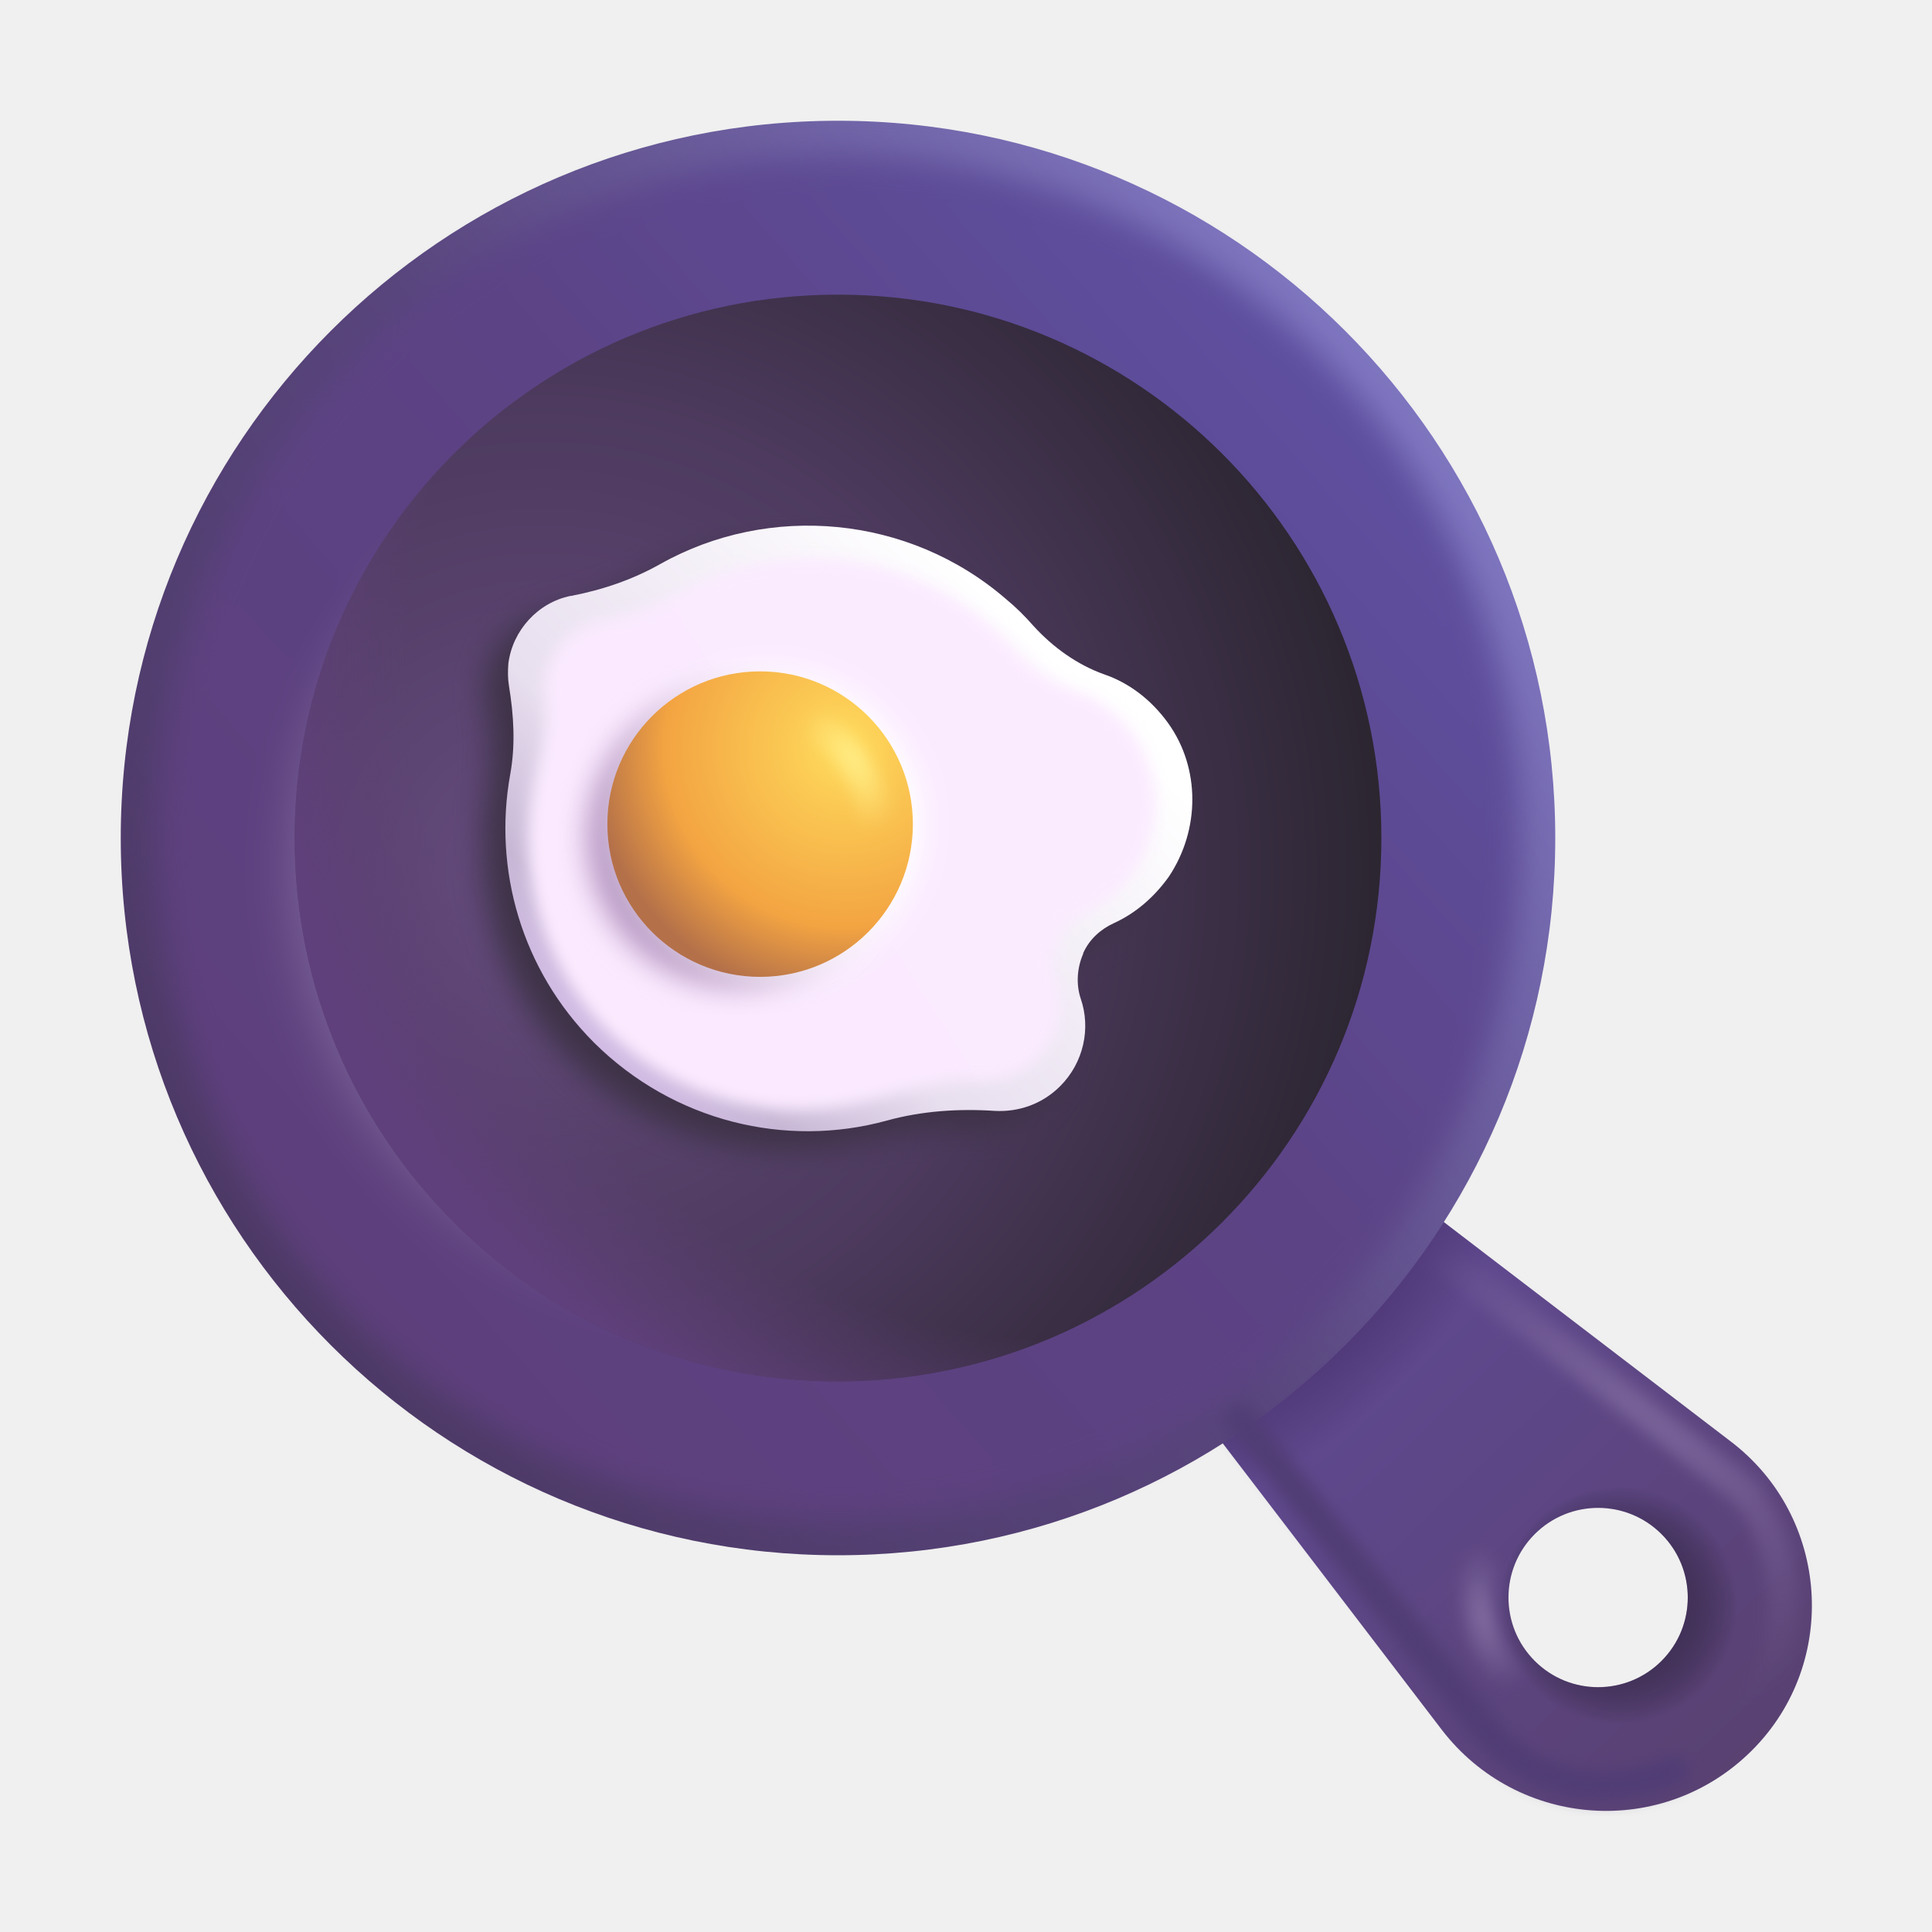
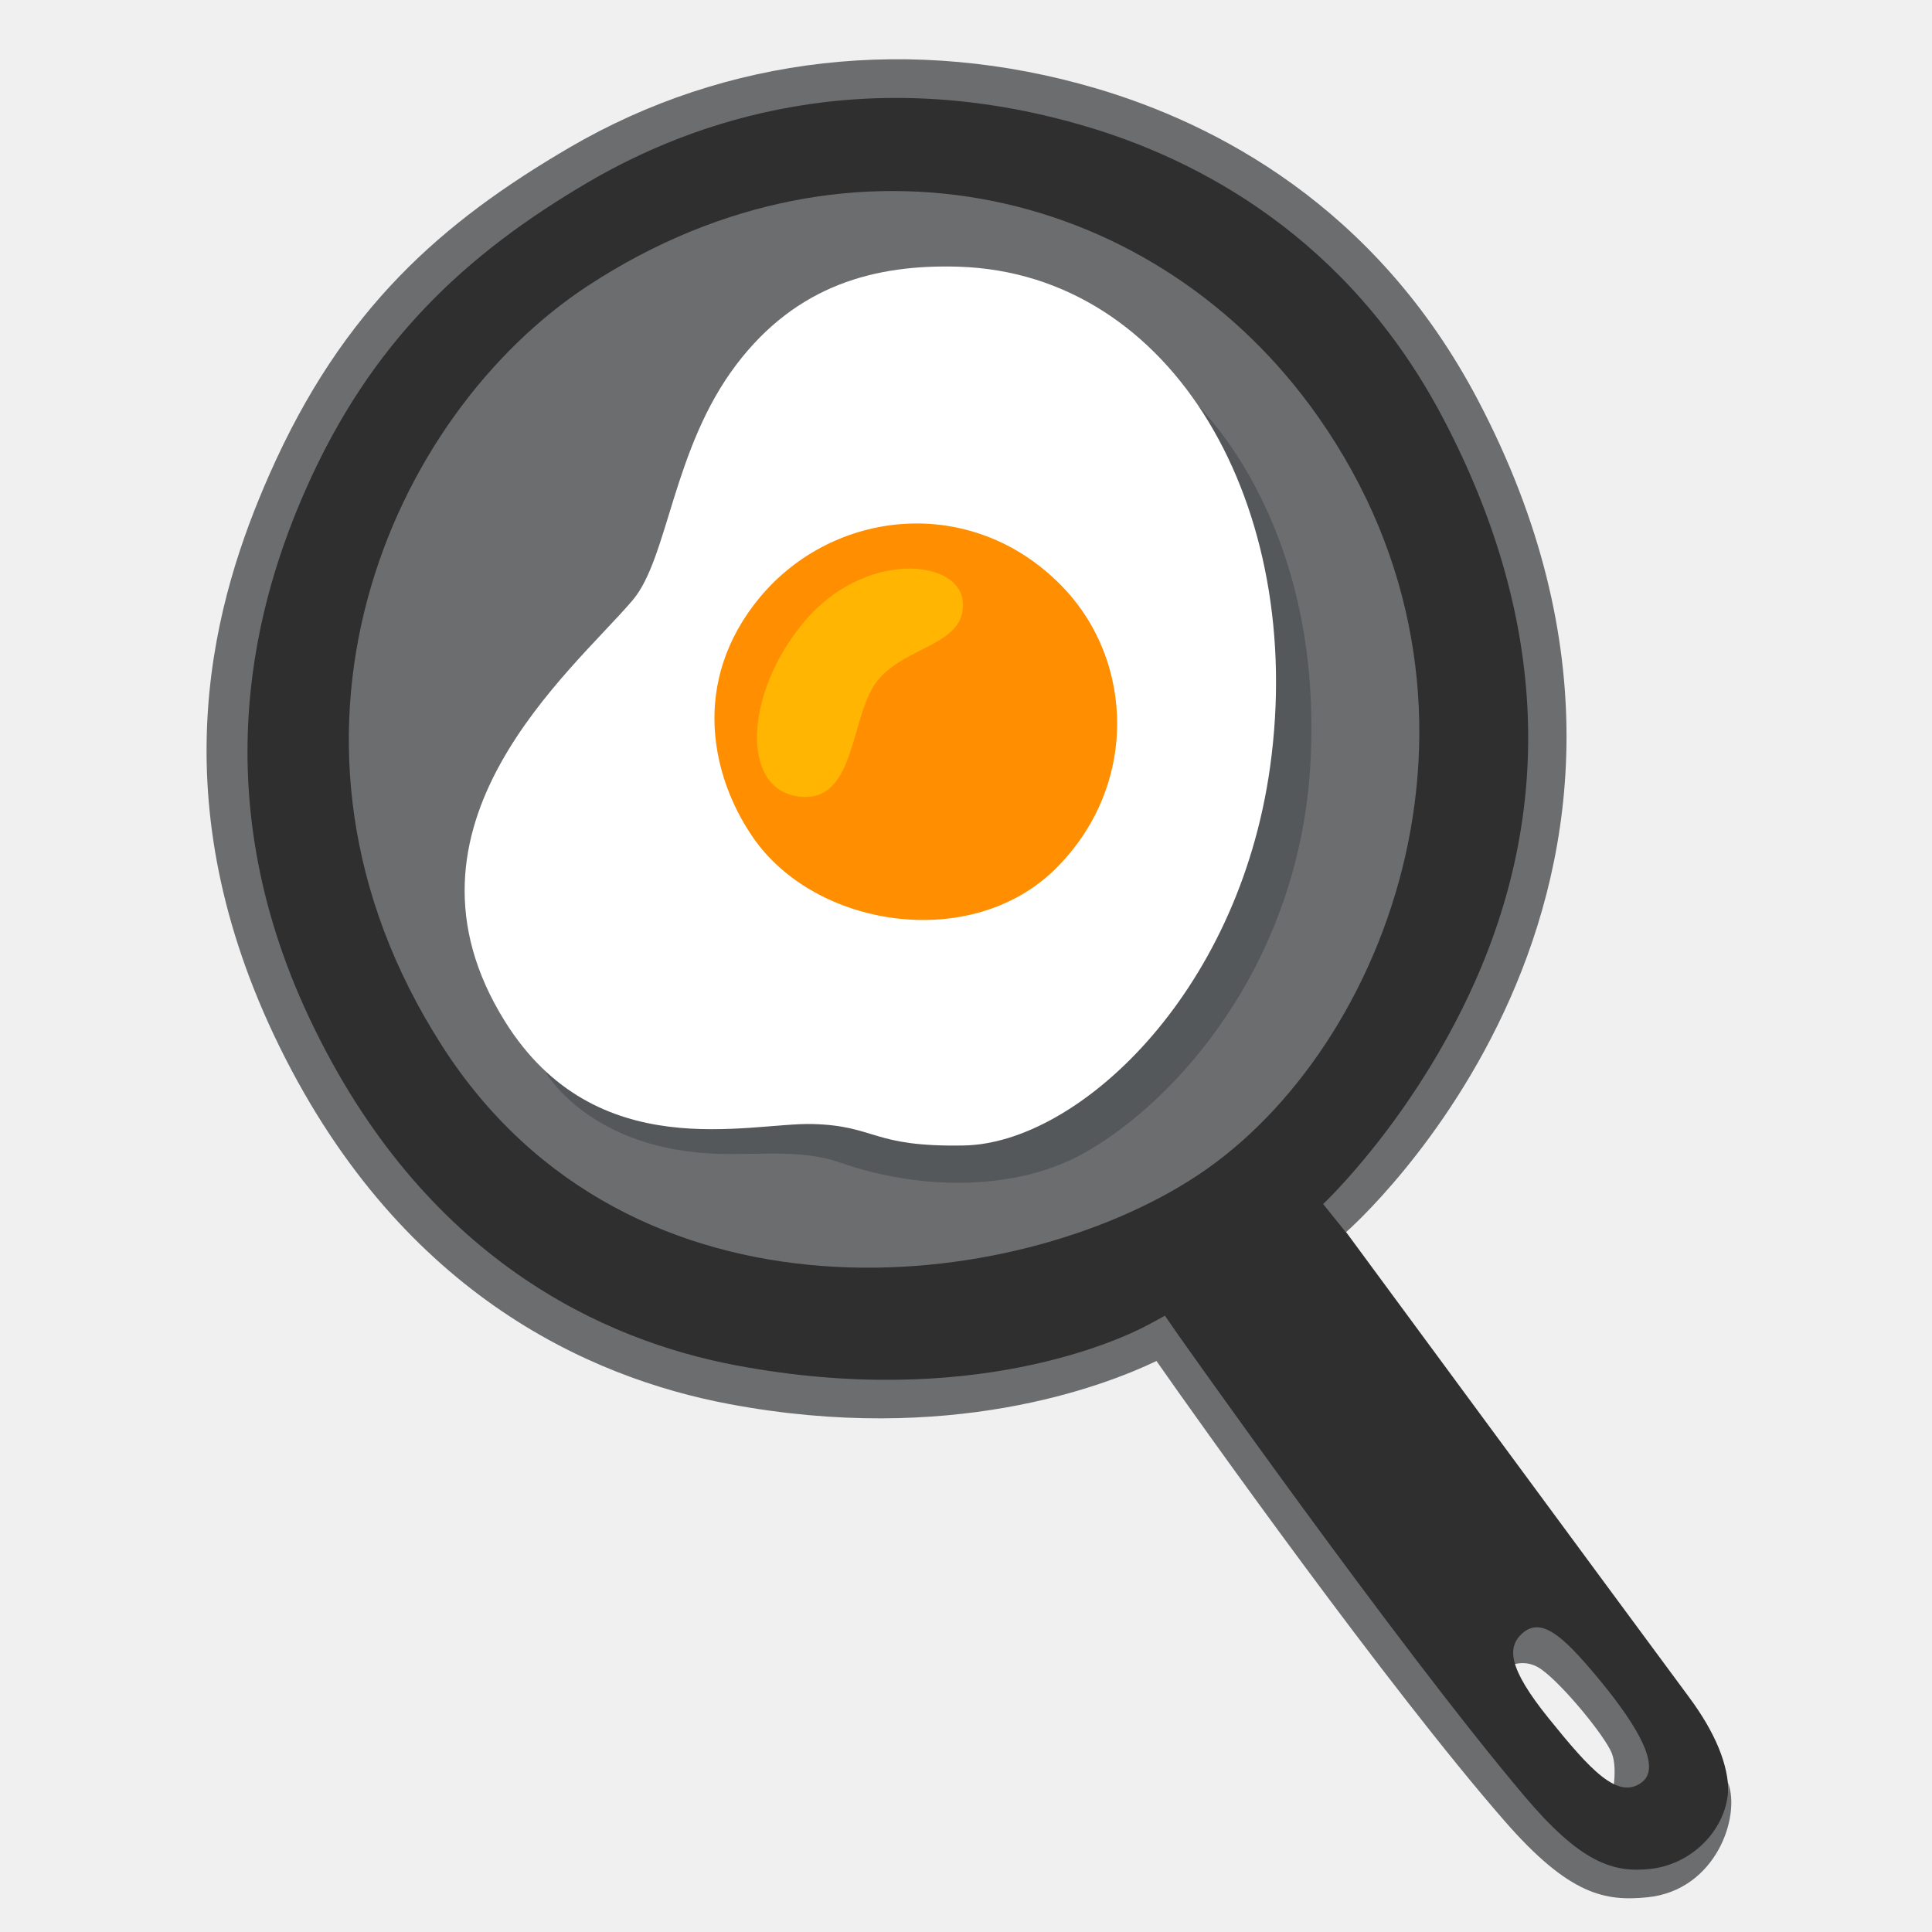
- <svg xmlns="http://www.w3.org/2000/svg" width="32" height="32" viewBox="0 0 32 32" fill="none">
-   <path d="M28.66 23.87L22.12 18.87L18.88 22.11L23.88 28.65C25.14 30.29 27.55 30.46 29.02 28.99C30.47 27.54 30.31 25.12 28.66 23.87ZM25.42 27.51C24.84 26.93 24.84 25.99 25.42 25.41C26 24.83 26.94 24.83 27.52 25.41C28.1 25.99 28.1 26.93 27.52 27.51C26.94 28.09 26 28.09 25.42 27.51Z" fill="url(#paint0_linear_18_33665)" />
-   <path d="M28.66 23.87L22.12 18.87L18.88 22.11L23.88 28.65C25.14 30.29 27.55 30.46 29.02 28.99C30.47 27.54 30.31 25.12 28.66 23.87ZM25.42 27.51C24.84 26.93 24.84 25.99 25.42 25.41C26 24.83 26.94 24.83 27.52 25.41C28.1 25.99 28.1 26.93 27.52 27.51C26.94 28.09 26 28.09 25.42 27.51Z" fill="url(#paint1_radial_18_33665)" />
-   <path d="M28.66 23.87L22.12 18.87L18.88 22.11L23.88 28.65C25.14 30.29 27.55 30.46 29.02 28.99C30.47 27.54 30.31 25.12 28.66 23.87ZM25.42 27.51C24.84 26.93 24.84 25.99 25.42 25.41C26 24.83 26.94 24.83 27.52 25.41C28.1 25.99 28.1 26.93 27.52 27.51C26.94 28.09 26 28.09 25.42 27.51Z" fill="url(#paint2_radial_18_33665)" />
-   <path d="M13.88 25.76C20.441 25.76 25.76 20.441 25.76 13.88C25.76 7.319 20.441 2 13.88 2C7.319 2 2 7.319 2 13.88C2 20.441 7.319 25.76 13.88 25.76Z" fill="url(#paint3_linear_18_33665)" />
-   <g filter="url(#filter0_f_18_33665)">
-     <path d="M13.88 25.166C20.113 25.166 25.166 20.113 25.166 13.88C25.166 7.647 20.113 2.594 13.88 2.594C7.647 2.594 2.594 7.647 2.594 13.88C2.594 20.113 7.647 25.166 13.88 25.166Z" fill="url(#paint4_linear_18_33665)" />
-     <path d="M13.88 25.166C20.113 25.166 25.166 20.113 25.166 13.88C25.166 7.647 20.113 2.594 13.88 2.594C7.647 2.594 2.594 7.647 2.594 13.88C2.594 20.113 7.647 25.166 13.88 25.166Z" fill="url(#paint5_radial_18_33665)" />
+ <svg xmlns="http://www.w3.org/2000/svg" version="1.1" id="Layer_3" x="0px" y="0px" viewBox="0 0 128 128" style="enable-background:new 0 0 128 128;" xml:space="preserve">
+   <path style="fill:#6C6D6F;" d="M102.59,105.54l-4.93,2.7l1.69,2.5c0,0,1.35-1.15,2.77-0.14c1.42,1.01,4.19,4.39,4.66,5.54  c0.47,1.15-0.07,3.38-0.07,3.38l4.39,1.08l1.76-3.24L102.59,105.54z" />
+   <path style="fill:#2F2F2F;" d="M111.88,112.41c-4.07-5.49-23.56-31.95-23.56-31.95s25.22-21.41,8.46-53.32  C90.91,15.93,81.63,9.86,72.24,7.1c-12.89-3.79-24.65-1.57-33.86,3.81c-8.02,4.69-14.53,9.92-19.33,21.02  c-4.23,9.78-6.55,21.68,0.28,36.11c7.19,15.2,18.43,21.67,29.2,23.7c16.26,3.06,26.92-2.38,28.5-3.24c0,0,15.21,19.68,23.43,30.17  c4.1,5.23,8.25,6.71,11.43,4.59C115.33,120.97,115.44,117.2,111.88,112.41z M111.88,112.41c-4.07-5.49-23.56-31.95-23.56-31.95  s25.22-21.41,8.46-53.32C90.91,15.93,81.63,9.86,72.24,7.1c-12.89-3.79-24.65-1.57-33.86,3.81c-8.02,4.69-14.53,9.92-19.33,21.02  c-4.23,9.78-6.55,21.68,0.28,36.11c7.19,15.2,18.43,21.67,29.2,23.7c16.26,3.06,26.92-2.38,28.5-3.24 M108.79,118.07  c-1.59,1.23-3.43-0.81-6.22-4.27c-2.63-3.27-2.74-4.66-1.72-5.58c1.26-1.13,2.7,0.18,4.91,2.82S110.25,116.95,108.79,118.07z" />
+   <g>
+     <path style="fill:#6C6D6F;" d="M109.15,125.7c-2.79,0.28-5.17-0.12-9.48-5.07c-7.76-8.9-20.14-26.29-23.05-30.46   c-3.56,1.7-13.76,5.59-28.32,2.85c-9.31-1.75-22.09-7.42-30.14-24.42c-7.67-16.22-3.91-29.02-0.3-37.19   c4.86-11,11.42-16.69,19.86-21.63c10.42-6.09,22.8-7.48,34.88-3.93c7.81,2.3,18.55,7.75,25.33,20.68   c17.04,32.46-8.5,54.89-8.76,55.11l-1.51-1.87c0.06-0.05,5.99-5.64,10.02-14.64c5.37-11.99,4.67-24.57-2.06-37.4   C89.27,15.62,79.2,10.5,71.87,8.35c-14.59-4.29-25.91-0.36-32.83,3.68c-8.23,4.81-14.48,10.65-18.79,20.41   c-3.12,7.07-6.95,19.78,0.26,35.04c7.57,16.02,19.55,21.34,28.27,22.98c15.57,2.93,25.49-1.7,27.37-2.73l1.03-0.56l0.67,0.97   c0.14,0.21,14.72,20.88,23.15,30.86c3.71,4.39,5.86,5.1,8.36,4.82c2.98-0.34,5.3-2.96,5.13-5.71   C115.34,120.36,113.68,125.24,109.15,125.7z" />
  </g>
-   <path d="M13.88 22.88C18.851 22.88 22.88 18.851 22.88 13.88C22.88 8.909 18.851 4.88 13.88 4.88C8.909 4.88 4.88 8.909 4.88 13.88C4.88 18.851 8.909 22.88 13.88 22.88Z" fill="url(#paint6_radial_18_33665)" />
-   <path d="M13.88 22.88C18.851 22.88 22.88 18.851 22.88 13.88C22.88 8.909 18.851 4.88 13.88 4.88C8.909 4.88 4.88 8.909 4.88 13.88C4.88 18.851 8.909 22.88 13.88 22.88Z" fill="url(#paint7_radial_18_33665)" />
-   <g filter="url(#filter1_f_18_33665)">
-     <path d="M18.979 12.274C18.699 11.884 18.329 11.604 17.919 11.464C17.469 11.304 17.069 11.014 16.749 10.664C16.609 10.504 16.459 10.354 16.289 10.214C14.679 8.824 12.369 8.624 10.569 9.634C10.109 9.894 9.609 10.064 9.089 10.164H9.079C8.539 10.274 8.119 10.734 8.049 11.284C8.039 11.414 8.039 11.534 8.059 11.654C8.139 12.144 8.169 12.634 8.079 13.124C7.799 14.684 8.259 16.354 9.469 17.564C10.789 18.874 12.649 19.314 14.319 18.854C14.899 18.694 15.509 18.654 16.109 18.694C16.499 18.714 16.889 18.584 17.189 18.284C17.579 17.894 17.699 17.324 17.529 16.834C17.449 16.594 17.469 16.324 17.569 16.094V16.084C17.669 15.854 17.859 15.684 18.079 15.584C18.429 15.424 18.739 15.164 18.989 14.814C19.509 14.034 19.509 13.014 18.979 12.274Z" fill="#3D3246" />
-   </g>
-   <path d="M19.35 11.98C19.07 11.59 18.7 11.31 18.29 11.17C17.84 11.01 17.44 10.72 17.12 10.37C16.98 10.21 16.83 10.06 16.66 9.92C15.05 8.53 12.74 8.33 10.94 9.34C10.48 9.6 9.98 9.77 9.46 9.87H9.45C8.91 9.98 8.49 10.44 8.42 10.99C8.41 11.12 8.41 11.24 8.43 11.36C8.51 11.85 8.54 12.34 8.45 12.83C8.17 14.39 8.63 16.06 9.84 17.27C11.16 18.58 13.02 19.02 14.69 18.56C15.27 18.4 15.88 18.36 16.48 18.4C16.87 18.42 17.26 18.29 17.56 17.99C17.95 17.6 18.07 17.03 17.9 16.54C17.82 16.3 17.84 16.03 17.94 15.8V15.79C18.04 15.56 18.23 15.39 18.45 15.29C18.8 15.13 19.11 14.87 19.36 14.52C19.88 13.74 19.88 12.72 19.35 11.98Z" fill="url(#paint8_linear_18_33665)" />
-   <g filter="url(#filter2_f_18_33665)">
-     <path d="M18.776 12.169C18.527 11.821 18.197 11.572 17.831 11.447C17.43 11.304 17.073 11.045 16.788 10.733C16.663 10.591 16.53 10.457 16.378 10.332C14.943 9.093 12.883 8.915 11.278 9.815C10.868 10.047 10.422 10.198 9.959 10.288H9.95C9.468 10.386 9.094 10.796 9.031 11.286C9.023 11.402 9.023 11.509 9.04 11.616C9.112 12.053 8.903 12.683 8.823 13.12C8.574 14.51 8.984 15.999 10.062 17.078C11.239 18.246 12.898 18.638 14.387 18.228C14.904 18.086 15.683 17.857 16.218 17.893C16.565 17.911 16.913 17.795 17.18 17.527C17.528 17.18 17.635 16.671 17.484 16.234C17.412 16.02 17.43 15.78 17.519 15.575V15.566C17.608 15.361 17.778 15.209 17.974 15.12C18.286 14.977 18.562 14.745 18.785 14.433C19.249 13.738 19.249 12.829 18.776 12.169Z" fill="url(#paint9_linear_18_33665)" />
-   </g>
-   <g filter="url(#filter3_f_18_33665)">
-     <path d="M12.186 16.317C13.533 16.317 14.625 15.225 14.625 13.878C14.625 12.531 13.533 11.439 12.186 11.439C10.839 11.439 9.748 12.531 9.748 13.878C9.748 15.225 10.839 16.317 12.186 16.317Z" fill="#AE8CBB" />
-   </g>
-   <g filter="url(#filter4_f_18_33665)">
-     <path d="M12.746 16.18C14.143 16.18 15.276 15.047 15.276 13.65C15.276 12.253 14.143 11.12 12.746 11.12C11.349 11.12 10.216 12.253 10.216 13.65C10.216 15.047 11.349 16.18 12.746 16.18Z" fill="white" />
-   </g>
-   <path d="M12.59 16.18C13.987 16.18 15.12 15.047 15.12 13.65C15.12 12.253 13.987 11.12 12.59 11.12C11.193 11.12 10.06 12.253 10.06 13.65C10.06 15.047 11.193 16.18 12.59 16.18Z" fill="url(#paint10_radial_18_33665)" />
-   <g filter="url(#filter5_f_18_33665)">
-     <path d="M13.562 12.062C13.823 12.208 14.375 12.713 14.5 13.562" stroke="url(#paint11_radial_18_33665)" stroke-width="0.5" stroke-linecap="round" />
-   </g>
-   <g filter="url(#filter6_f_18_33665)">
-     <path d="M24.625 25.688C24.312 26.344 24.4 27.281 25.125 27.906" stroke="url(#paint12_radial_18_33665)" stroke-width="0.5" stroke-linecap="round" />
-   </g>
-   <g filter="url(#filter7_f_18_33665)">
-     <path d="M23.906 20.812L28.812 24.625C29.375 25.125 30.044 26.731 28.969 28.531" stroke="url(#paint13_radial_18_33665)" stroke-width="0.5" stroke-linecap="round" />
-   </g>
-   <g filter="url(#filter8_f_18_33665)">
-     <path d="M20.531 23.5L24.641 28.688C25.281 29.438 26.419 29.878 27.719 29.328" stroke="#513D75" stroke-width="0.5" stroke-linecap="round" />
-   </g>
-   <defs>
-     <filter id="filter0_f_18_33665" x="2.094" y="2.094" width="23.573" height="23.573" filterUnits="userSpaceOnUse" color-interpolation-filters="sRGB">
-       <feFlood flood-opacity="0" result="BackgroundImageFix" />
-       <feBlend mode="normal" in="SourceGraphic" in2="BackgroundImageFix" result="shape" />
-       <feGaussianBlur stdDeviation="0.25" result="effect1_foregroundBlur_18_33665" />
-     </filter>
-     <filter id="filter1_f_18_33665" x="7.5" y="8.5" width="12.378" height="11.031" filterUnits="userSpaceOnUse" color-interpolation-filters="sRGB">
-       <feFlood flood-opacity="0" result="BackgroundImageFix" />
-       <feBlend mode="normal" in="SourceGraphic" in2="BackgroundImageFix" result="shape" />
-       <feGaussianBlur stdDeviation="0.25" result="effect1_foregroundBlur_18_33665" />
-     </filter>
-     <filter id="filter2_f_18_33665" x="8.502" y="9" width="10.88" height="9.636" filterUnits="userSpaceOnUse" color-interpolation-filters="sRGB">
-       <feFlood flood-opacity="0" result="BackgroundImageFix" />
-       <feBlend mode="normal" in="SourceGraphic" in2="BackgroundImageFix" result="shape" />
-       <feGaussianBlur stdDeviation="0.125" result="effect1_foregroundBlur_18_33665" />
-     </filter>
-     <filter id="filter3_f_18_33665" x="9.248" y="10.939" width="5.878" height="5.878" filterUnits="userSpaceOnUse" color-interpolation-filters="sRGB">
-       <feFlood flood-opacity="0" result="BackgroundImageFix" />
-       <feBlend mode="normal" in="SourceGraphic" in2="BackgroundImageFix" result="shape" />
-       <feGaussianBlur stdDeviation="0.25" result="effect1_foregroundBlur_18_33665" />
-     </filter>
-     <filter id="filter4_f_18_33665" x="9.716" y="10.62" width="6.06" height="6.06" filterUnits="userSpaceOnUse" color-interpolation-filters="sRGB">
-       <feFlood flood-opacity="0" result="BackgroundImageFix" />
-       <feBlend mode="normal" in="SourceGraphic" in2="BackgroundImageFix" result="shape" />
-       <feGaussianBlur stdDeviation="0.25" result="effect1_foregroundBlur_18_33665" />
-     </filter>
-     <filter id="filter5_f_18_33665" x="13.062" y="11.562" width="1.938" height="2.5" filterUnits="userSpaceOnUse" color-interpolation-filters="sRGB">
-       <feFlood flood-opacity="0" result="BackgroundImageFix" />
-       <feBlend mode="normal" in="SourceGraphic" in2="BackgroundImageFix" result="shape" />
-       <feGaussianBlur stdDeviation="0.125" result="effect1_foregroundBlur_18_33665" />
-     </filter>
-     <filter id="filter6_f_18_33665" x="23.954" y="25.187" width="1.671" height="3.219" filterUnits="userSpaceOnUse" color-interpolation-filters="sRGB">
-       <feFlood flood-opacity="0" result="BackgroundImageFix" />
-       <feBlend mode="normal" in="SourceGraphic" in2="BackgroundImageFix" result="shape" />
-       <feGaussianBlur stdDeviation="0.125" result="effect1_foregroundBlur_18_33665" />
-     </filter>
-     <filter id="filter7_f_18_33665" x="23.406" y="20.312" width="6.634" height="8.719" filterUnits="userSpaceOnUse" color-interpolation-filters="sRGB">
-       <feFlood flood-opacity="0" result="BackgroundImageFix" />
-       <feBlend mode="normal" in="SourceGraphic" in2="BackgroundImageFix" result="shape" />
-       <feGaussianBlur stdDeviation="0.125" result="effect1_foregroundBlur_18_33665" />
-     </filter>
-     <filter id="filter8_f_18_33665" x="20.031" y="23" width="8.188" height="7.074" filterUnits="userSpaceOnUse" color-interpolation-filters="sRGB">
-       <feFlood flood-opacity="0" result="BackgroundImageFix" />
-       <feBlend mode="normal" in="SourceGraphic" in2="BackgroundImageFix" result="shape" />
-       <feGaussianBlur stdDeviation="0.125" result="effect1_foregroundBlur_18_33665" />
-     </filter>
-     <linearGradient id="paint0_linear_18_33665" x1="21.625" y1="21.312" x2="29.009" y2="28.987" gradientUnits="userSpaceOnUse">
-       <stop stop-color="#604A93" />
-       <stop offset="1" stop-color="#594172" />
-     </linearGradient>
-     <radialGradient id="paint1_radial_18_33665" cx="0" cy="0" r="1" gradientUnits="userSpaceOnUse" gradientTransform="translate(26.8125 26.5937) rotate(121.551) scale(2.09025 2.09149)">
-       <stop stop-color="#4C3965" />
-       <stop offset="0.943" stop-opacity="0" />
-     </radialGradient>
-     <radialGradient id="paint2_radial_18_33665" cx="0" cy="0" r="1" gradientUnits="userSpaceOnUse" gradientTransform="translate(21.5625 21.4687) rotate(135.822) scale(4.61877 2.16107)">
-       <stop stop-color="#482D6E" />
-       <stop offset="1" stop-color="#3F285C" stop-opacity="0" />
-     </radialGradient>
-     <linearGradient id="paint3_linear_18_33665" x1="22.938" y1="6.625" x2="4.312" y2="20.938" gradientUnits="userSpaceOnUse">
-       <stop stop-color="#7E75BF" />
-       <stop offset="0.506" stop-color="#58457C" />
-       <stop offset="1" stop-color="#4D3966" />
-     </linearGradient>
-     <linearGradient id="paint4_linear_18_33665" x1="23.257" y1="6.572" x2="5.908" y2="21.85" gradientUnits="userSpaceOnUse">
-       <stop stop-color="#5E50A1" />
-       <stop offset="0.449" stop-color="#5C4385" />
-       <stop offset="1" stop-color="#5D3F7C" />
-     </linearGradient>
-     <radialGradient id="paint5_radial_18_33665" cx="0" cy="0" r="1" gradientUnits="userSpaceOnUse" gradientTransform="translate(12.0346 14.4096) rotate(85.1183) scale(16.7455 16.7455)">
-       <stop offset="0.339" stop-color="#B5A4CB" />
-       <stop offset="0.466" stop-color="#7E6898" stop-opacity="0" />
-     </radialGradient>
-     <radialGradient id="paint6_radial_18_33665" cx="0" cy="0" r="1" gradientUnits="userSpaceOnUse" gradientTransform="translate(8.9375 14.4375) rotate(-3.39134) scale(16.9046)">
-       <stop stop-color="#654B7E" />
-       <stop offset="0.466" stop-color="#4D3A5E" />
-       <stop offset="1" stop-color="#1C1C1C" />
-     </radialGradient>
-     <radialGradient id="paint7_radial_18_33665" cx="0" cy="0" r="1" gradientUnits="userSpaceOnUse" gradientTransform="translate(18.0625 10.9375) rotate(111.224) scale(13.8118)">
-       <stop offset="0.821" stop-color="#5E3F77" stop-opacity="0" />
-       <stop offset="1" stop-color="#60407C" />
-     </radialGradient>
-     <linearGradient id="paint8_linear_18_33665" x1="16.75" y1="10.25" x2="9.75" y2="17.125" gradientUnits="userSpaceOnUse">
-       <stop stop-color="white" />
-       <stop offset="0.657" stop-color="#E8DFEF" />
-       <stop offset="0.879" stop-color="#C7B7D5" />
-       <stop offset="1" stop-color="#D1BBE4" />
-     </linearGradient>
-     <linearGradient id="paint9_linear_18_33665" x1="16.875" y1="11.125" x2="9.812" y2="15.688" gradientUnits="userSpaceOnUse">
-       <stop stop-color="#FBEBFF" />
-       <stop offset="1" stop-color="#FBEAFF" />
-     </linearGradient>
-     <radialGradient id="paint10_radial_18_33665" cx="0" cy="0" r="1" gradientUnits="userSpaceOnUse" gradientTransform="translate(14 12.375) rotate(144.66) scale(4.214 4.20983)">
-       <stop stop-color="#FFDB5C" />
-       <stop offset="0.709" stop-color="#F3A442" />
-       <stop offset="1" stop-color="#B47049" />
-     </radialGradient>
-     <radialGradient id="paint11_radial_18_33665" cx="0" cy="0" r="1" gradientUnits="userSpaceOnUse" gradientTransform="translate(14.1875 12.5625) rotate(169.439) scale(0.93776 1.20071)">
-       <stop stop-color="#FFEC86" />
-       <stop offset="1" stop-color="#FFEA85" stop-opacity="0" />
-     </radialGradient>
-     <radialGradient id="paint12_radial_18_33665" cx="0" cy="0" r="1" gradientUnits="userSpaceOnUse" gradientTransform="translate(24.6797 26.7969) rotate(161.565) scale(0.716454 1.23032)">
-       <stop stop-color="#8670A3" />
-       <stop offset="1" stop-color="#846EA1" stop-opacity="0" />
-     </radialGradient>
-     <radialGradient id="paint13_radial_18_33665" cx="0" cy="0" r="1" gradientUnits="userSpaceOnUse" gradientTransform="translate(25.8011 24.6719) rotate(172.138) scale(5.76178 4.46925)">
-       <stop stop-color="#8670A3" />
-       <stop offset="1" stop-color="#846EA1" stop-opacity="0" />
-     </radialGradient>
-   </defs>
+   <path style="fill:#6C6D6F;" d="M39,18.9c-13.15,8.59-22.71,30.14-9.7,50.41c12.45,19.4,37.94,16.59,50.07,8.54  c12.72-8.44,21.28-31.3,7.95-50.25C76.8,12.63,56.6,7.41,39,18.9z" />
+   <path style="fill:#54585B;" d="M39.98,63.32l-3.8,7.76c0,0,2.94,5.17,11.57,5.37c2.63,0.06,5.45-0.29,7.87,0.56  c5.53,1.94,11.78,1.83,16.1-0.56C78,72.98,86.04,63.8,86.81,50.73c0.99-16.69-8.01-24.42-8.01-24.42L39.98,63.32z" />
+   <path style="fill:#FFFFFF;" d="M33.46,67.68c6.02,9.63,16.16,6.68,20.38,6.79s3.91,1.54,10.04,1.42c7.46-0.14,18.16-9.92,20.27-25.1  c2.39-17.2-6.38-32.67-20.63-33.12c-5.54-0.17-10.73,1.21-14.73,6.48c-4.24,5.58-4.51,12.84-6.88,15.62  C37.91,44.48,25.34,54.69,33.46,67.68z" />
+   <path style="fill:#FF8E00;" d="M49.88,55.47c4.13,6.01,14.42,7.59,19.99,2.15c5.56-5.44,5.34-13.83,0.45-18.82  c-5.95-6.08-15.1-5.1-19.99,0.79C45.72,45.17,47.13,51.47,49.88,55.47z" />
+   <path style="fill:#FFB502;" d="M52.71,52.74c4.07,0.74,3.55-5.32,5.43-7.65c1.88-2.33,5.87-2.33,5.65-5.21s-6.54-3.44-10.53,1.33  C49.38,45.86,49.06,52.07,52.71,52.74z" />
</svg>
